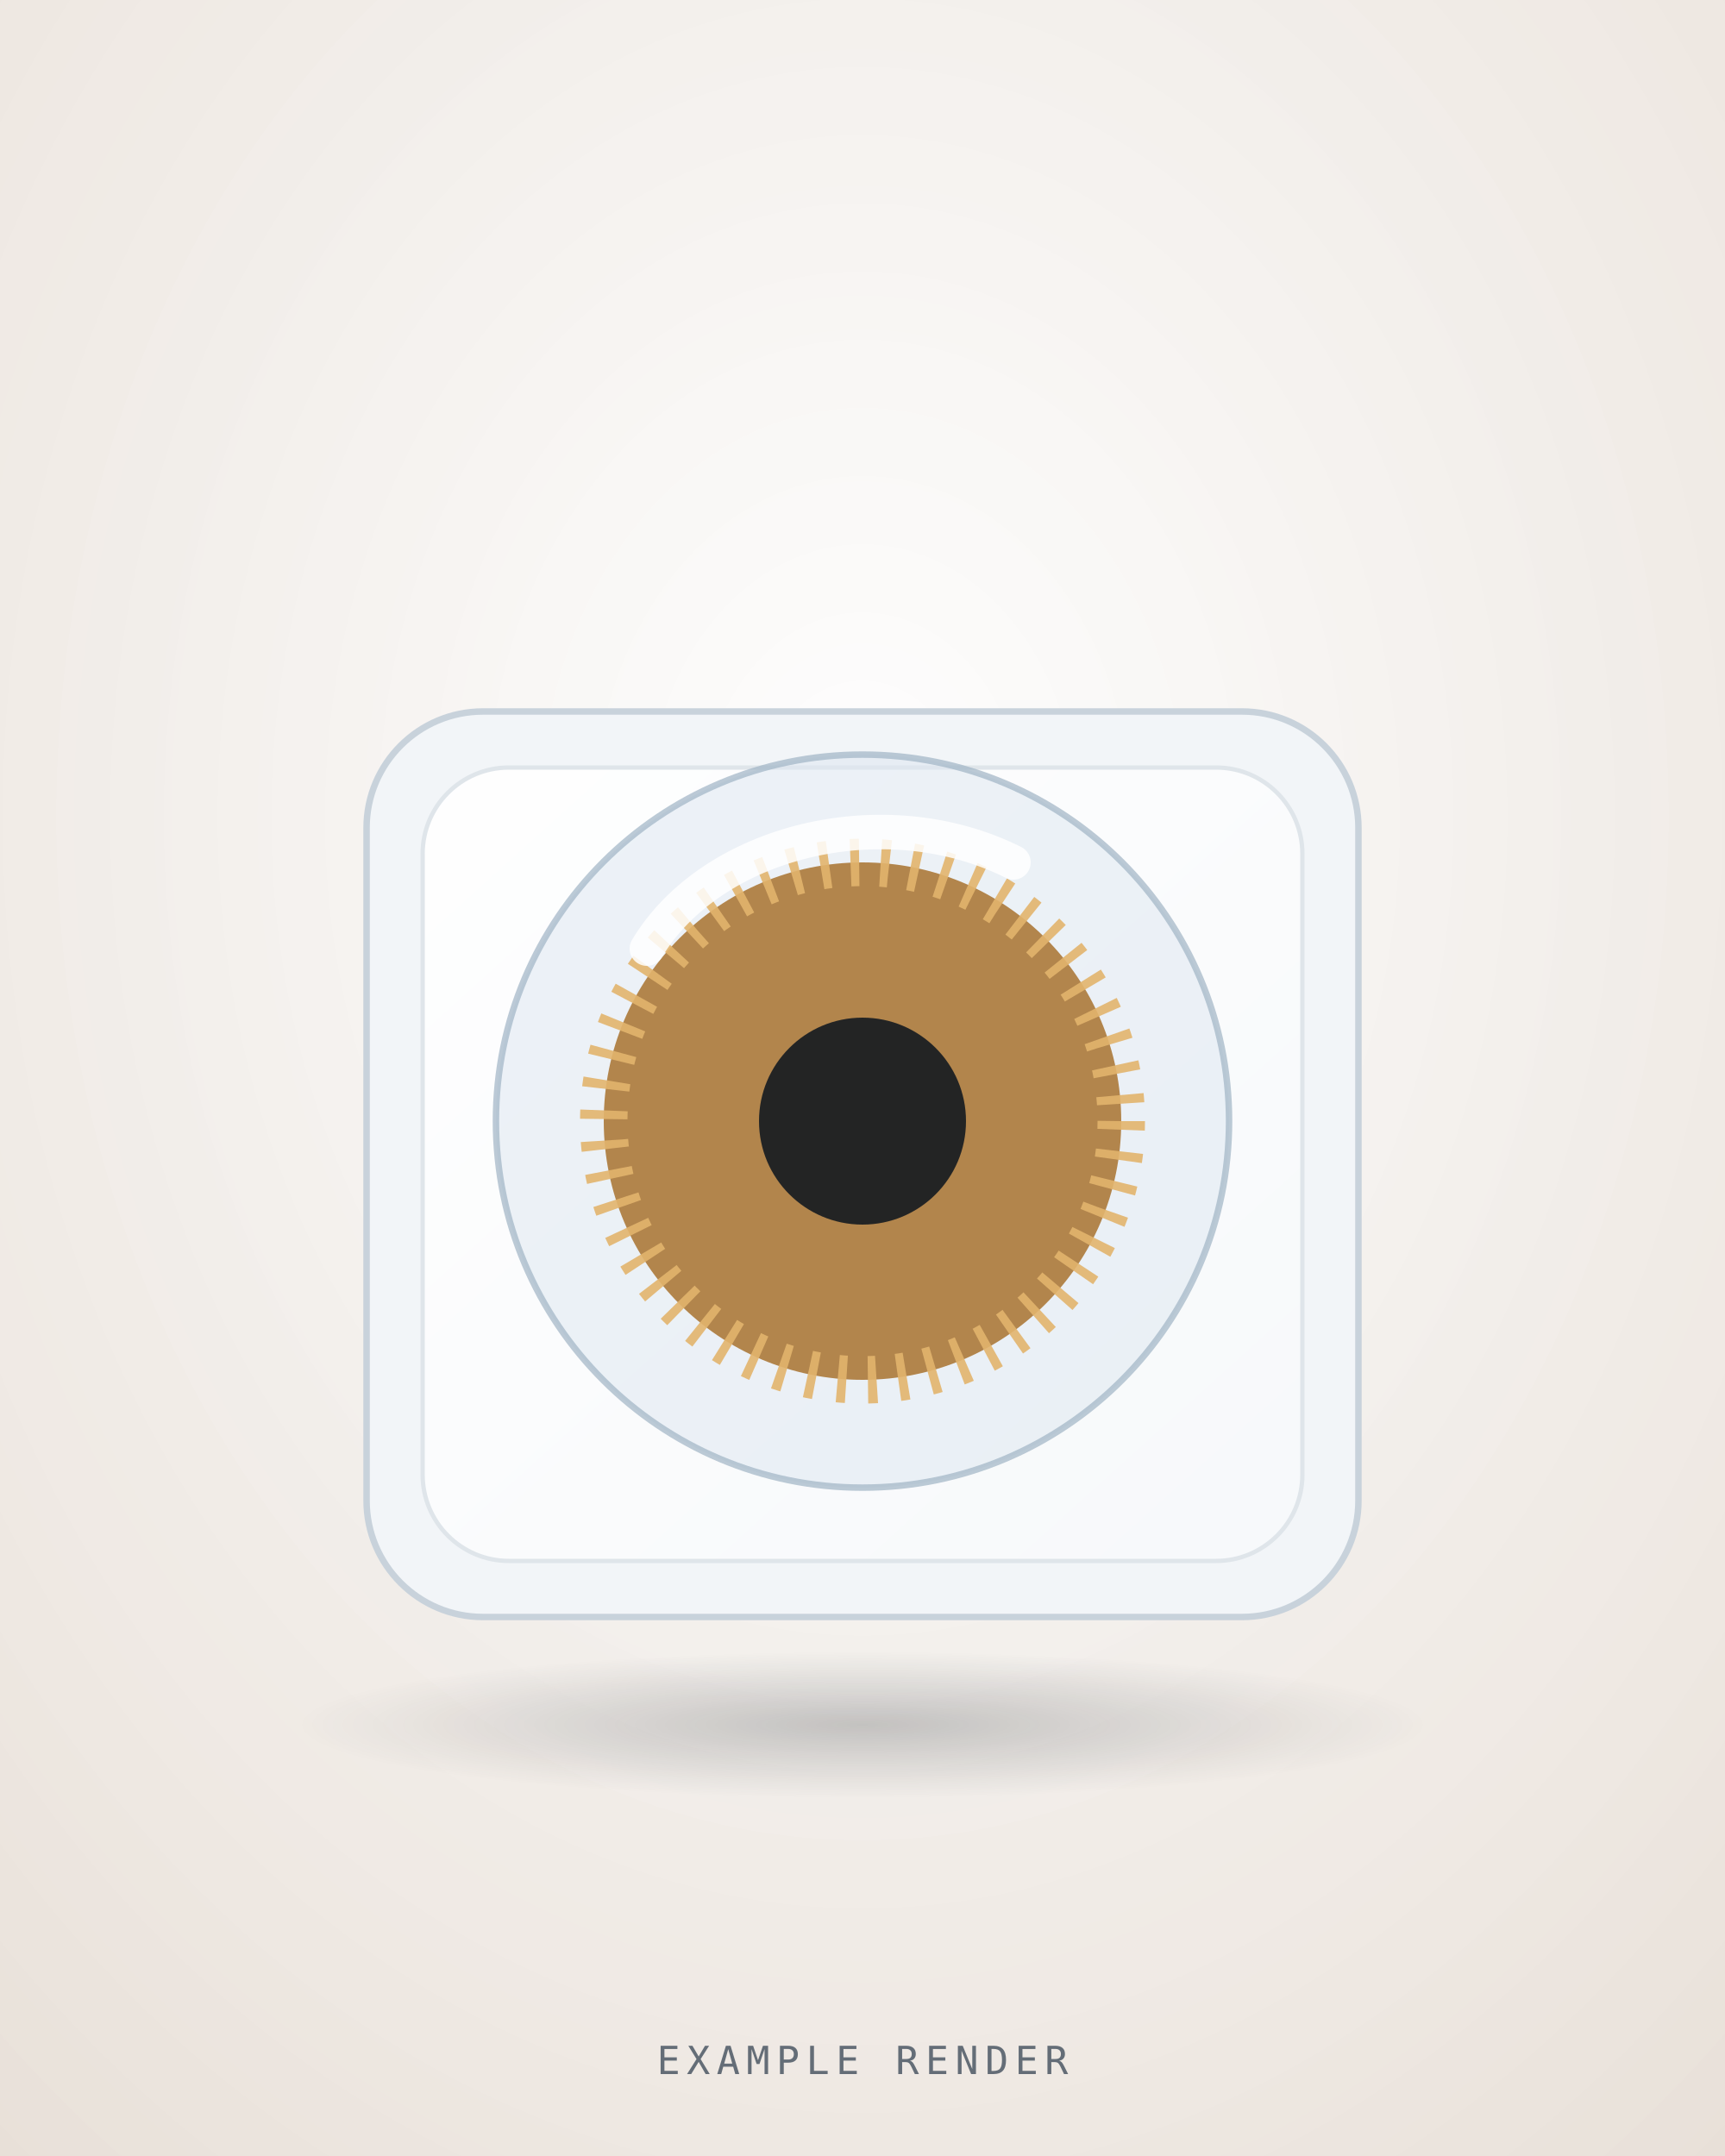
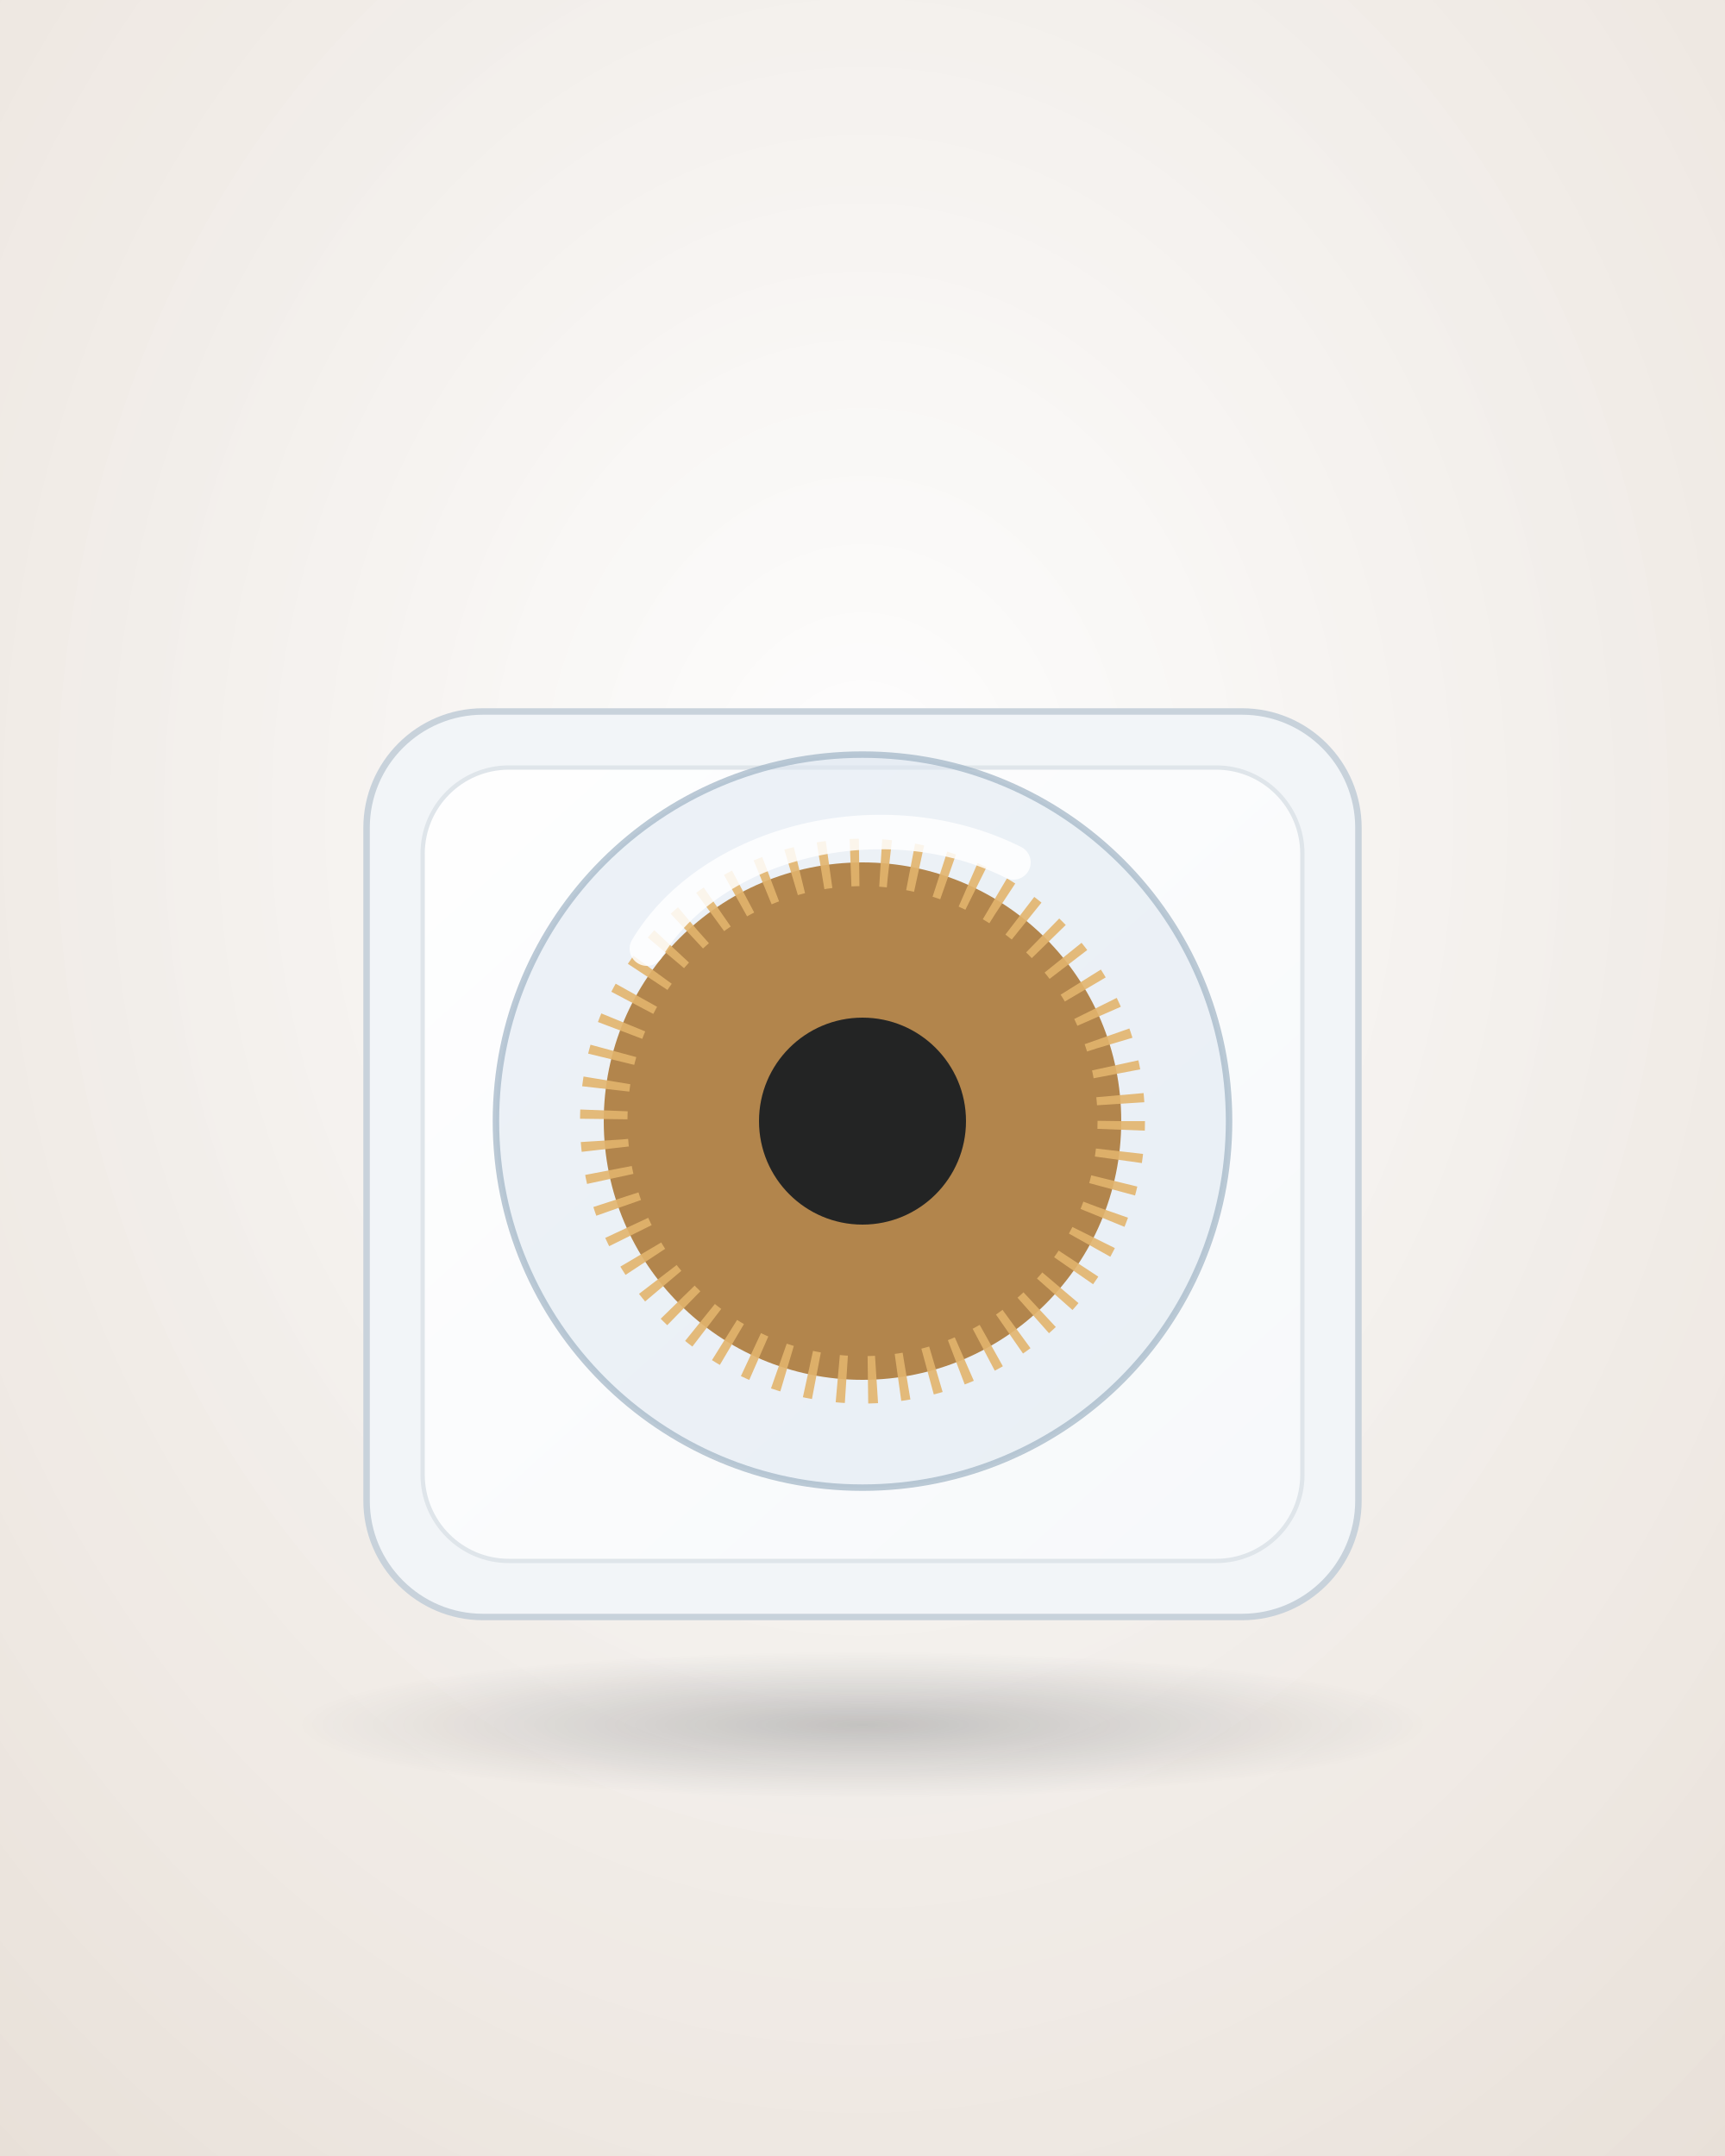
<svg xmlns="http://www.w3.org/2000/svg" viewBox="0 0 800 1000">
  <defs>
    <radialGradient id="bg" cx=".5" cy=".38" r=".8">
      <stop offset="0" stop-color="#fff" stop-opacity=".9" />
      <stop offset="1" stop-color="#E8E0D8" />
    </radialGradient>
    <radialGradient id="sh" cx=".5" cy=".5" r=".5">
      <stop offset="0" stop-color="#1d242b" stop-opacity=".22" />
      <stop offset="1" stop-color="#1d242b" stop-opacity="0" />
    </radialGradient>
    <linearGradient id="gl" x1="0" y1="0" x2="1" y2="1">
      <stop offset="0" stop-color="#fff" stop-opacity=".95" />
      <stop offset="1" stop-color="#fff" stop-opacity=".35" />
    </linearGradient>
  </defs>
  <rect width="800" height="1000" fill="url(#bg)" />
  <ellipse cx="400" cy="800" rx="260" ry="34" fill="url(#sh)" />
  <rect x="170" y="330" width="460" height="420" rx="54" fill="#f2f5f8" stroke="#c8d2db" stroke-width="3" />
  <rect x="196" y="356" width="408" height="368" rx="40" fill="url(#gl)" stroke="#dfe5ea" stroke-width="2" />
  <circle cx="400" cy="520" r="170" fill="#dfe8f0" opacity=".55" />
  <circle cx="400" cy="520" r="170" fill="none" stroke="#9fb3c4" stroke-width="3" opacity=".7" />
  <circle cx="400" cy="520" r="120" fill="#a8722e" opacity=".85" />
  <circle cx="400" cy="520" r="120" fill="none" stroke="#e2b46d" stroke-width="22" stroke-dasharray="4 10" opacity=".9" />
  <circle cx="400" cy="520" r="48" fill="#141a20" opacity=".9" />
  <path d="M300 440c30-50 110-70 170-40" stroke="#fff" stroke-width="16" stroke-linecap="round" fill="none" opacity=".85" />
-   <text x="400" y="962" text-anchor="middle" font-family="IBM Plex Mono,monospace" font-size="18" letter-spacing="3" fill="#646D77">EXAMPLE RENDER</text>
+   <text x="400" y="962" text-anchor="middle" font-family="IBM Plex Mono,monospace" font-size="18" letter-spacing="3" fill="#646D77" />
</svg>
